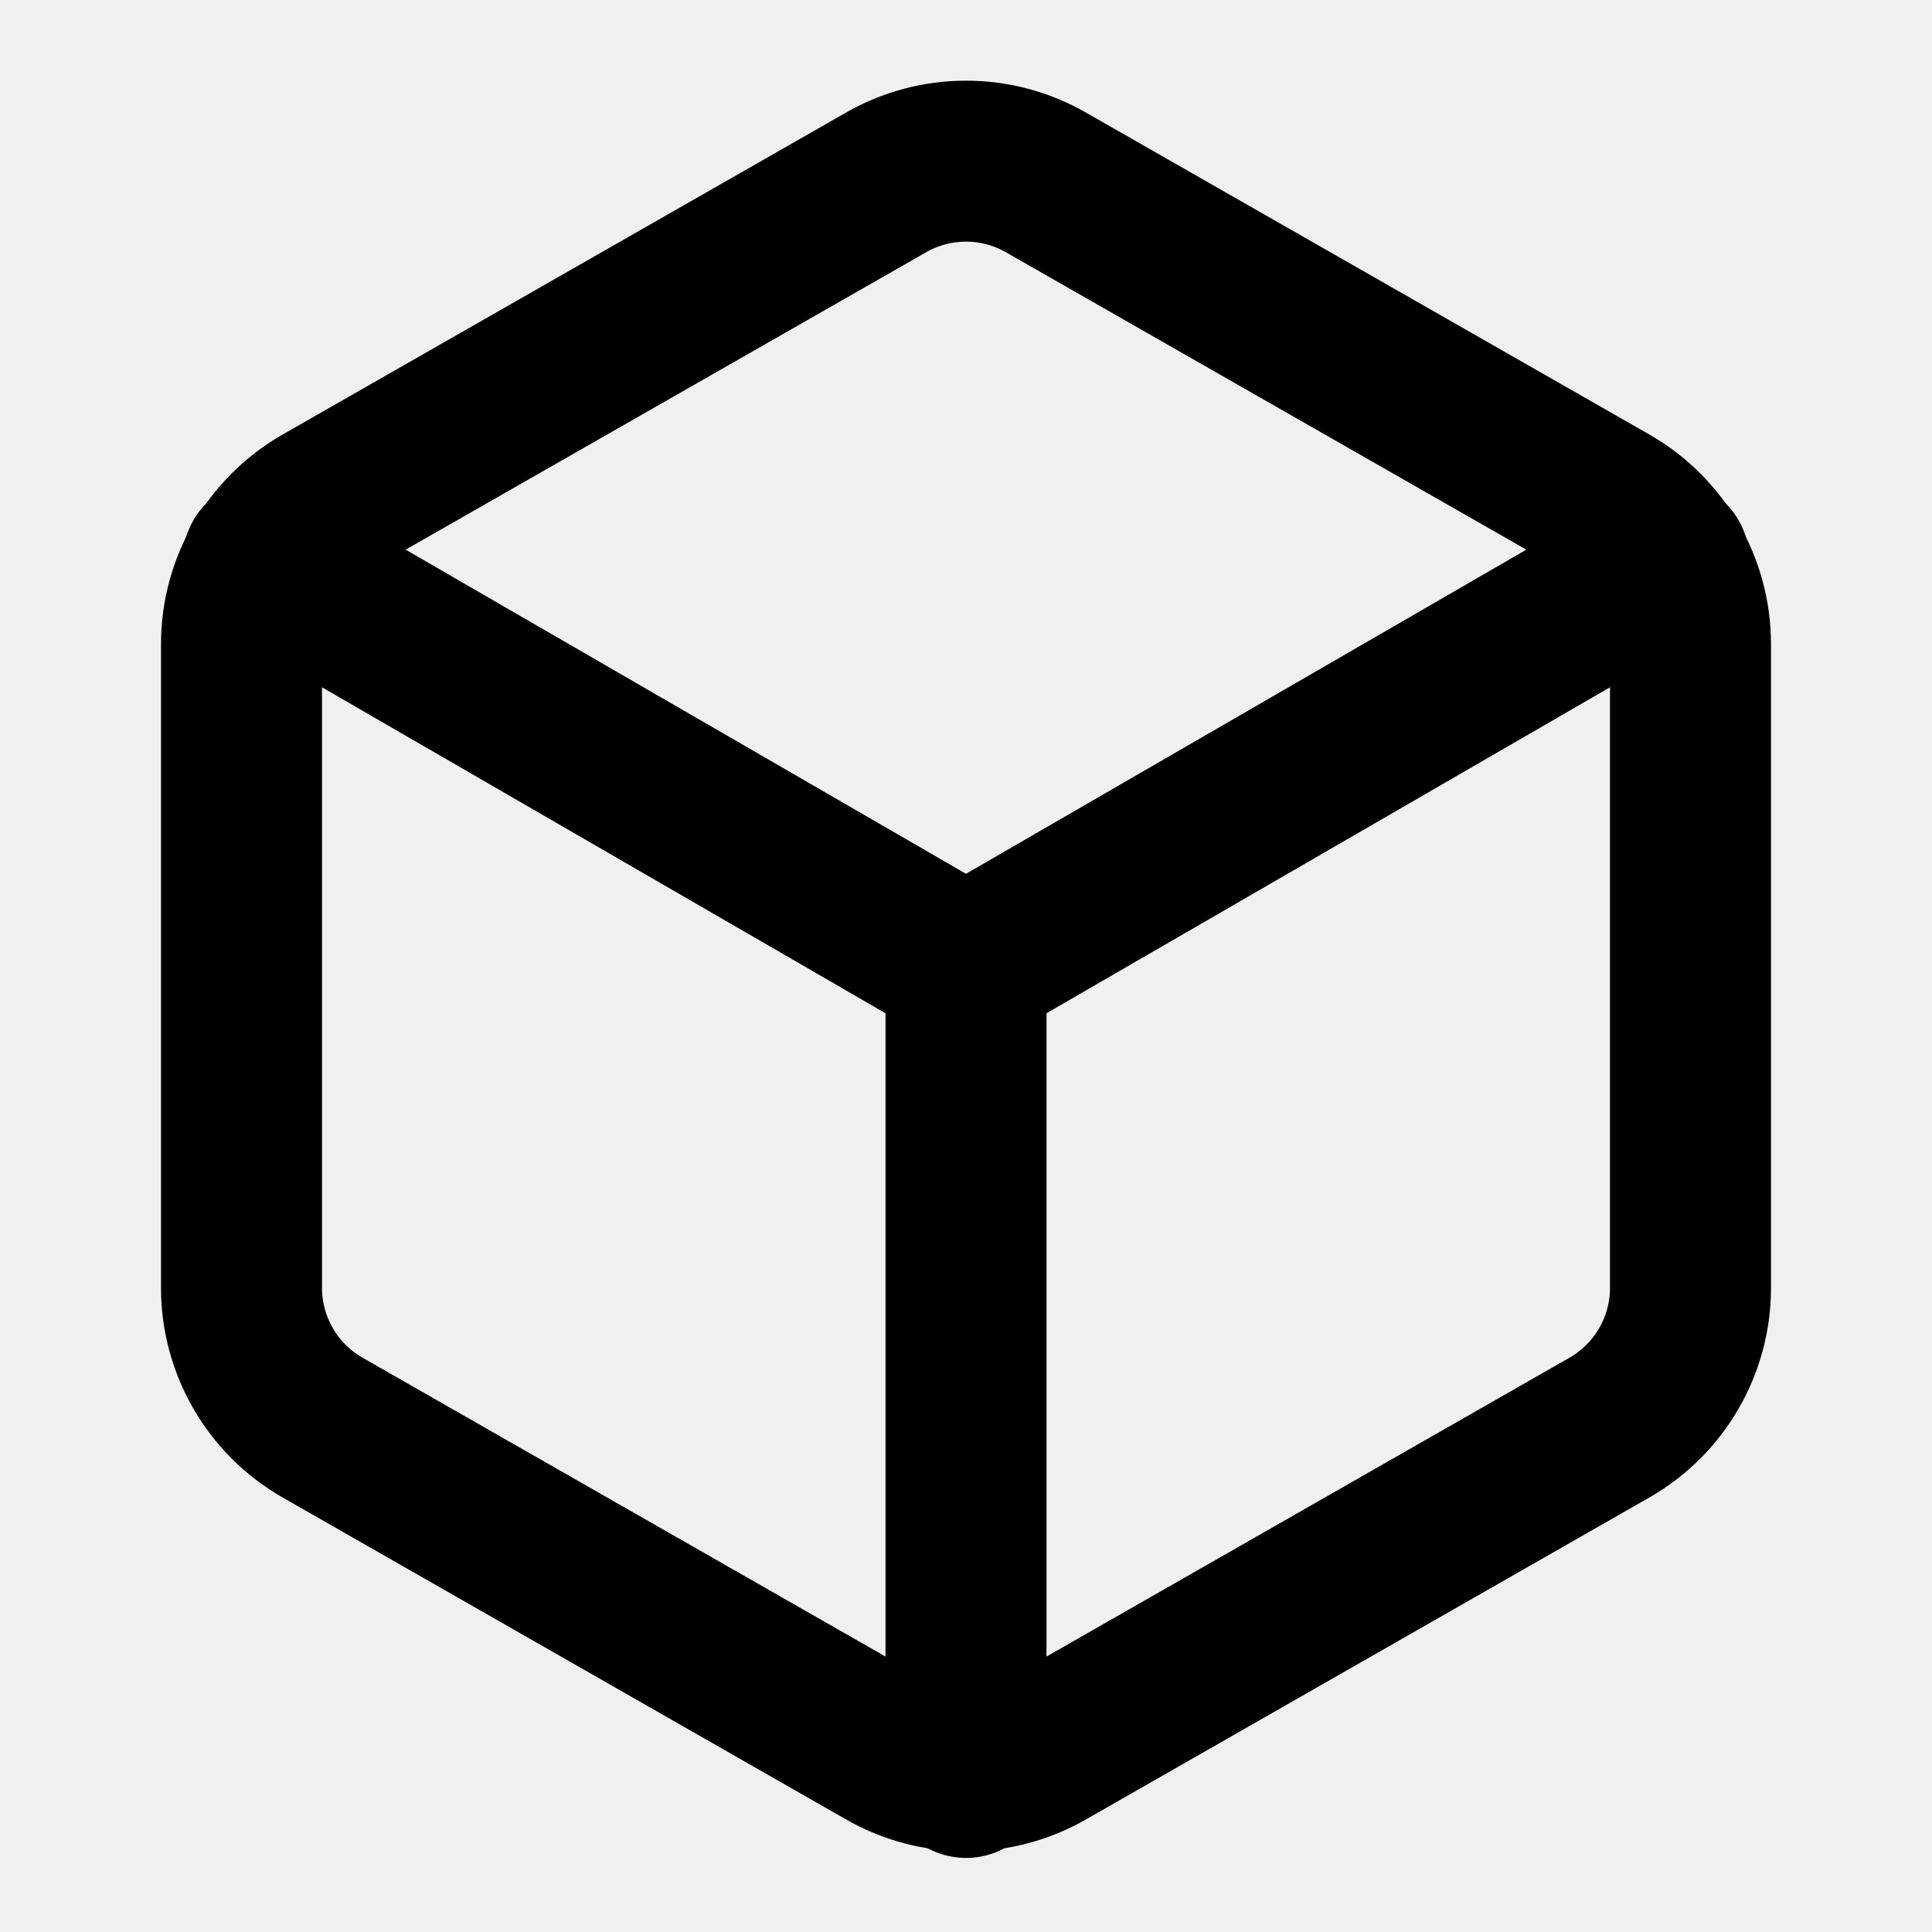
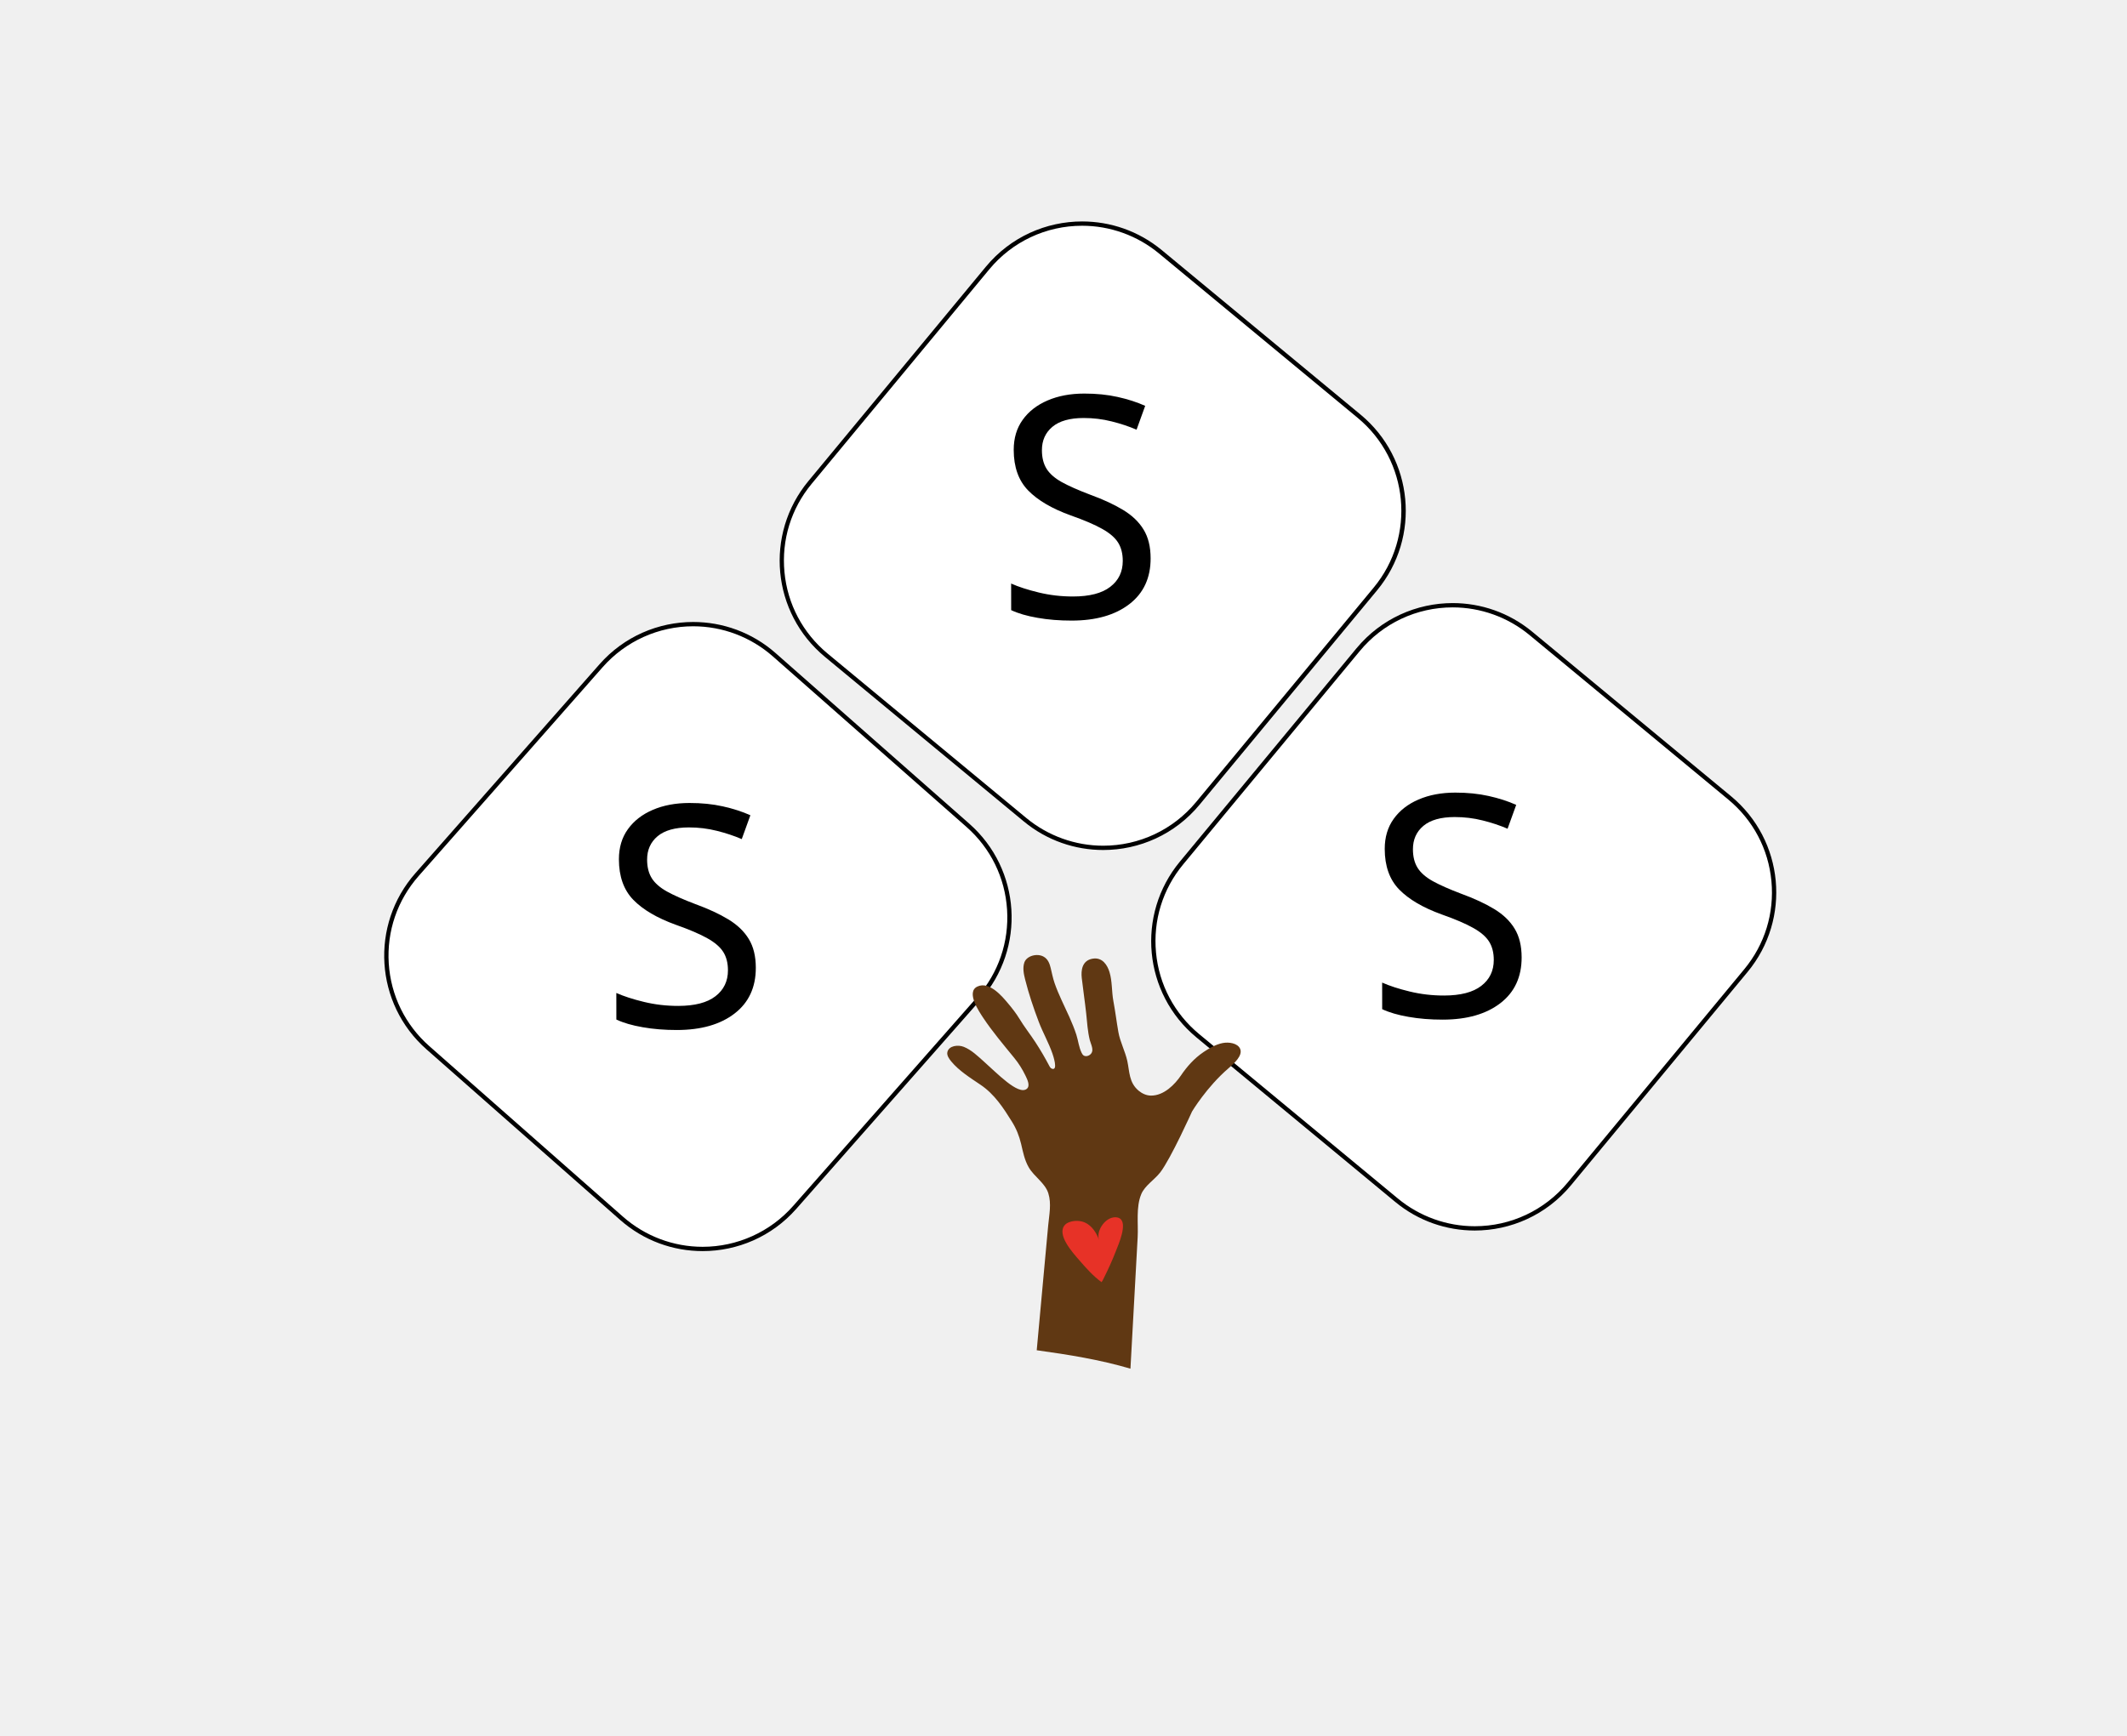
- <svg xmlns="http://www.w3.org/2000/svg" width="24" height="24" viewBox="0 0 24 24" fill="none" stroke="currentColor" stroke-width="2" stroke-linecap="round" stroke-linejoin="round" class="feather feather-box">
-   <path d="M21 16V8a2 2 0 0 0-1-1.73l-7-4a2 2 0 0 0-2 0l-7 4A2 2 0 0 0 3 8v8a2 2 0 0 0 1 1.73l7 4a2 2 0 0 0 2 0l7-4A2 2 0 0 0 21 16z" />
-   <polyline points="3.27 6.96 12 12.01 20.73 6.96" />
-   <line x1="12" y1="22.08" x2="12" y2="12" />
+ <svg xmlns="http://www.w3.org/2000/svg" version="1.1" id="Layer_1" x="0px" y="0px" viewBox="0 0 495 404" style="enable-background:new 0 0 495 404;" xml:space="preserve">
+   <style type="text/css">
+ 	.st0{fill:#FFFFFF;}
+ 	.st1{fill:none;}
+ 	.st2{font-family:'AmericanTypewriter-CondensedLight';}
+ 	.st3{font-size:72px;}
+ 	.st4{fill:#603813;}
+ 	.st5{fill:#E73227;}
+ </style>
+   <g>
+     <g>
+       <g>
+         <path class="st0" d="M256.74,197.37c-6.62,0-13.08-2.33-18.19-6.56l-46.26-38.29c-12.13-10.04-13.83-28.08-3.79-40.21     l41.33-49.92c5.44-6.58,13.47-10.35,22.01-10.35c6.62,0,13.08,2.33,18.19,6.56l46.26,38.29c5.88,4.86,9.5,11.73,10.22,19.32     c0.72,7.59-1.57,15.01-6.43,20.89l-41.33,49.92C273.31,193.6,265.29,197.37,256.74,197.37z" />
+         <path d="M251.84,52.55L251.84,52.55c6.51,0,12.85,2.29,17.87,6.44l46.26,38.29c11.92,9.86,13.59,27.59,3.72,39.5l-41.33,49.92     c-5.35,6.46-13.23,10.17-21.63,10.17c-6.51,0-12.85-2.29-17.87-6.44l-46.26-38.29c-5.77-4.78-9.34-11.52-10.04-18.98     c-0.7-7.46,1.54-14.75,6.32-20.52l41.33-49.92C235.56,56.25,243.45,52.55,251.84,52.55 M251.84,51.55     c-8.36,0-16.65,3.59-22.4,10.53L188.12,112c-10.23,12.36-8.51,30.68,3.86,40.91l46.26,38.29c5.42,4.49,11.99,6.67,18.51,6.67     c8.36,0,16.65-3.59,22.4-10.53l41.33-49.92c10.23-12.36,8.51-30.68-3.85-40.91l-46.26-38.29     C264.93,53.73,258.37,51.55,251.84,51.55L251.84,51.55z" />
+       </g>
+       <g>
+         <path class="st0" d="M343.2,285.95c-6.62,0-13.08-2.33-18.19-6.56l-46.26-38.29c-5.88-4.86-9.5-11.72-10.22-19.32     c-0.72-7.59,1.57-15.01,6.43-20.89l41.1-49.66c5.44-6.58,13.47-10.35,22.01-10.35c6.62,0,13.08,2.33,18.19,6.56l46.26,38.29     c5.88,4.86,9.5,11.73,10.22,19.32c0.72,7.59-1.57,15.01-6.43,20.89l-41.1,49.66C359.77,282.18,351.74,285.95,343.2,285.95z" />
+         <path d="M338.08,141.39L338.08,141.39c6.51,0,12.85,2.29,17.87,6.44l46.26,38.29c5.77,4.78,9.34,11.52,10.04,18.98     s-1.54,14.75-6.32,20.52l-41.1,49.66c-5.35,6.46-13.23,10.17-21.63,10.17c-6.51,0-12.85-2.29-17.87-6.44l-46.26-38.29     c-5.77-4.78-9.34-11.52-10.04-18.98c-0.7-7.46,1.54-14.75,6.32-20.52l41.1-49.66C321.8,145.09,329.68,141.39,338.08,141.39      M338.08,140.39c-8.36,0-16.65,3.59-22.4,10.53l-41.1,49.66c-10.23,12.36-8.51,30.68,3.85,40.91l46.26,38.29     c5.42,4.49,11.99,6.67,18.51,6.67c8.36,0,16.65-3.59,22.4-10.53l41.1-49.66c10.23-12.36,8.51-30.68-3.85-40.91l-46.26-38.29     C351.17,142.58,344.6,140.39,338.08,140.39L338.08,140.39z" />
+       </g>
+       <g>
+         <g>
+           <path class="st0" d="M163.51,290.73c-6.95,0-13.65-2.53-18.87-7.13l-45.06-39.7c-11.81-10.41-12.96-28.49-2.55-40.31      l42.84-48.63c5.42-6.15,13.23-9.68,21.44-9.68c6.95,0,13.65,2.53,18.87,7.13l45.06,39.7c11.81,10.41,12.96,28.49,2.55,40.31      l-42.84,48.63C179.53,287.2,171.71,290.73,163.51,290.73z" />
+           <path d="M161.32,144.79v1c6.82,0,13.41,2.49,18.54,7.01l45.06,39.7c5.62,4.95,8.98,11.8,9.45,19.28      c0.47,7.48-2,14.69-6.95,20.32l-42.84,48.63c-5.32,6.04-13,9.51-21.06,9.51c-6.83,0-13.41-2.49-18.54-7.01l-45.06-39.7      c-5.62-4.95-8.98-11.8-9.45-19.28c-0.47-7.48,2-14.69,6.95-20.32l42.84-48.63c5.32-6.04,13-9.51,21.06-9.51L161.32,144.79       M161.32,144.79c-8.05,0-16.07,3.33-21.81,9.85l-42.84,48.63c-10.61,12.04-9.45,30.4,2.59,41.01l45.06,39.7      c5.52,4.87,12.37,7.26,19.2,7.26c8.05,0,16.07-3.33,21.81-9.85l42.84-48.63c10.61-12.04,9.45-30.4-2.59-41.01l-45.06-39.7      C174.99,147.18,168.14,144.79,161.32,144.79L161.32,144.79z" />
+         </g>
+       </g>
+       <rect x="139.75" y="190.74" transform="matrix(1 -1.265383e-03 1.265383e-03 1 -0.2779 0.2057)" class="st1" width="45.33" height="58" />
+       <text transform="matrix(1 -1.265383e-03 1.265383e-03 1 139.7713 239.0753)" class="st2 st3">S</text>
+       <rect x="317.97" y="188.32" transform="matrix(1 -1.265383e-03 1.265383e-03 1 -0.2747 0.4312)" class="st1" width="45.33" height="58" />
+       <text transform="matrix(1 -1.265383e-03 1.265383e-03 1 317.9952 236.6603)" class="st2 st3">S</text>
+       <rect x="231.63" y="95.43" transform="matrix(1 -1.265383e-03 1.265383e-03 1 -0.1572 0.3219)" class="st1" width="45.33" height="58" />
+       <text transform="matrix(1 -1.265383e-03 1.265383e-03 1 231.6519 143.7692)" class="st2 st3">S</text>
+       <g>
+         <path class="st4" d="M288.59,244.11c-0.59-1.28-2.6-1.59-4.07-1.3c-1.62,0.33-3.09,1.2-4.38,2.06c-2.23,1.5-3.93,3.44-5.32,5.5     c-1.36,2.01-3.92,4.7-6.97,4.67c-1.09-0.01-2.09-0.5-2.85-1.13c-2.29-1.91-2.11-4.44-2.65-6.92c-0.5-2.28-1.68-4.46-2.08-6.74     c-0.42-2.39-0.71-4.81-1.16-7.2c-0.42-2.24-0.24-4.61-0.91-6.78c-0.48-1.55-1.61-3.5-3.94-3.1c-2.49,0.43-2.7,2.8-2.51,4.49     c0.31,2.73,0.73,5.49,1.03,8.25c0.22,2.09,0.33,4.16,0.84,6.22c0.27,1.07,1.27,2.66-0.14,3.52c-0.35,0.21-0.83,0.28-1.19,0.11     c-0.29-0.14-0.44-0.41-0.57-0.67c-0.65-1.32-0.78-2.81-1.22-4.19c-0.45-1.4-1.02-2.77-1.62-4.13c-1.18-2.63-2.54-5.26-3.46-7.93     c-0.4-1.18-0.62-2.34-0.91-3.54c-0.24-0.97-0.61-2.04-1.65-2.61c-1.54-0.85-3.95-0.17-4.47,1.36c-0.44,1.28-0.13,2.73,0.19,3.99     c0.83,3.3,1.94,6.61,3.16,9.82c0.95,2.51,2.32,4.88,3.19,7.41c0.14,0.41,1.36,3.97-0.07,3.53c-0.36-0.11-0.54-0.43-0.69-0.72     c-0.98-1.86-2.05-3.69-3.21-5.47c-1.2-1.84-2.6-3.6-3.72-5.46c-0.76-1.26-1.72-2.48-2.69-3.63c-1.25-1.48-4.28-5.18-7.08-3.87     c-2.75,1.28,0.44,5.91,1.35,7.29c2.14,3.22,4.74,6.29,7.22,9.33c1.04,1.27,1.93,2.7,2.62,4.14c0.35,0.74,1.21,2.37,0.27,3.08     c-1.99,1.51-6.93-3.7-10.03-6.44c-1.36-1.2-2.79-2.63-4.61-3.36c-1.33-0.53-3.46-0.28-3.81,1.2c-0.19,0.78,0.4,1.59,0.89,2.19     c1.75,2.14,4.4,3.81,6.79,5.42c3.29,2.2,5.39,5.48,7.31,8.56c1.05,1.68,1.71,3.34,2.16,5.21c0.44,1.86,0.79,3.76,1.78,5.47     c1.27,2.2,3.81,3.64,4.56,6.05c0.76,2.42,0.2,4.99-0.03,7.46c-0.3,3.22-0.59,6.43-0.89,9.65c-0.4,4.36-0.8,8.72-1.2,13.08     c-0.19,2.11-0.39,4.23-0.58,6.34c7.39,1.02,14.73,2.2,21.81,4.29c0.16-2.97,0.33-5.94,0.49-8.92c0.28-5.16,0.56-10.32,0.85-15.48     c0.11-2.07,0.22-4.14,0.34-6.21c0.17-3.17-0.43-7.03,0.85-10.05c0.85-1.99,3.04-3.28,4.4-5.03c2.46-3.18,7.4-14.17,7.4-14.17     s3.39-5.69,8.49-10.07C287.12,247.61,289.33,245.71,288.59,244.11z" />
+         <path class="st5" d="M255.77,288.65c-0.69-2.01,1.2-4.96,3.39-5.26c0.48-0.06,1-0.02,1.4,0.22c1.96,1.16-0.31,6.18-0.89,7.68     c-0.82,2.14-1.79,4.23-2.82,6.3c-0.15,0.3-0.29,0.61-0.49,0.88c-1.94-1.39-3.7-3.39-5.24-5.17c-1.4-1.62-5.39-5.96-3.25-8.2     c0.31-0.32,0.73-0.52,1.16-0.66c1.12-0.36,2.36-0.31,3.41,0.13C254.1,285.27,255.23,287.07,255.77,288.65z" />
+       </g>
+     </g>
+   </g>
</svg>
